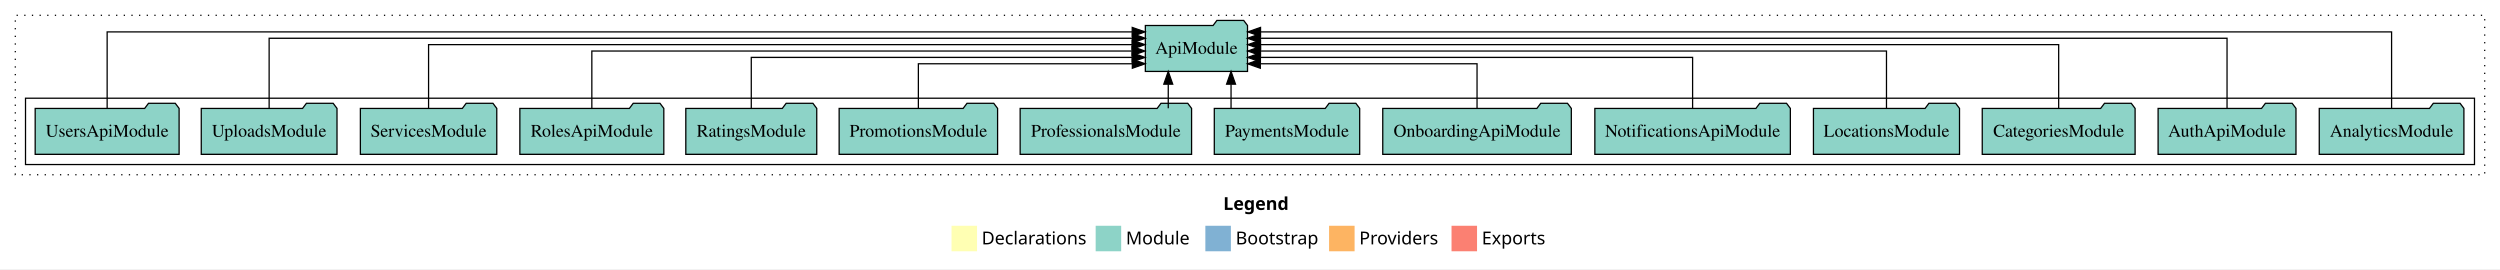
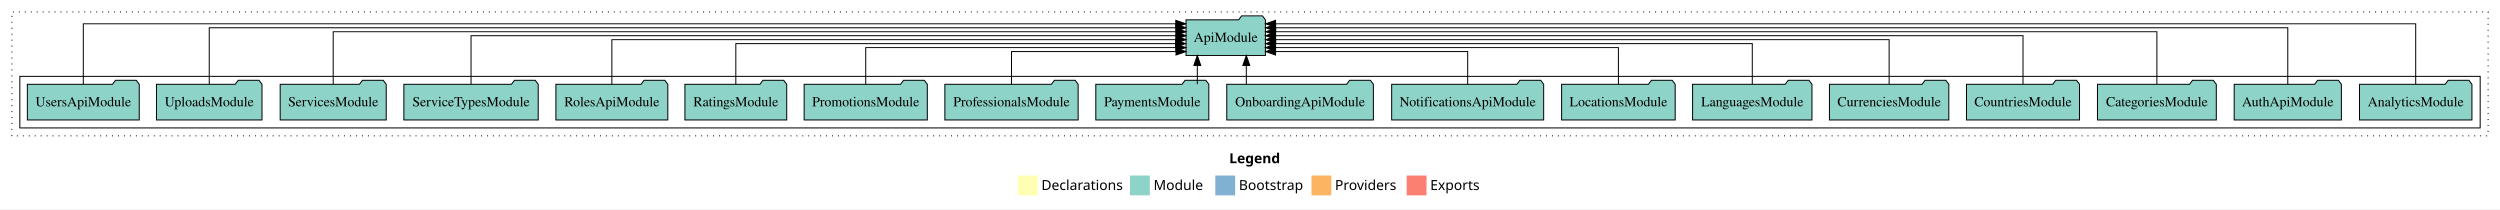
- <svg xmlns="http://www.w3.org/2000/svg" width="1960pt" height="211pt" viewBox="0.00 0.00 1960.00 211.00">
+ <svg xmlns="http://www.w3.org/2000/svg" width="2521pt" height="211pt" viewBox="0.00 0.00 2521.00 211.00">
  <g id="graph0" class="graph" transform="scale(1 1) rotate(0) translate(4 207)">
-     <polygon fill="white" stroke="transparent" points="-4,4 -4,-207 1956,-207 1956,4 -4,4" />
-     <text text-anchor="start" x="955.01" y="-42.4" font-family="Times-12" font-weight="bold" font-size="14.00">Legend</text>
-     <polygon fill="#ffffb3" stroke="transparent" points="742,-10 742,-30 762,-30 762,-10 742,-10" />
-     <text text-anchor="start" x="765.63" y="-15.4" font-family="Times-12" font-size="14.00">  Declarations</text>
-     <polygon fill="#8dd3c7" stroke="transparent" points="855,-10 855,-30 875,-30 875,-10 855,-10" />
-     <text text-anchor="start" x="878.73" y="-15.4" font-family="Times-12" font-size="14.00">  Module</text>
-     <polygon fill="#80b1d3" stroke="transparent" points="941,-10 941,-30 961,-30 961,-10 941,-10" />
-     <text text-anchor="start" x="964.78" y="-15.4" font-family="Times-12" font-size="14.00">  Bootstrap</text>
-     <polygon fill="#fdb462" stroke="transparent" points="1038,-10 1038,-30 1058,-30 1058,-10 1038,-10" />
-     <text text-anchor="start" x="1061.67" y="-15.4" font-family="Times-12" font-size="14.00">  Providers</text>
-     <polygon fill="#fb8072" stroke="transparent" points="1134,-10 1134,-30 1154,-30 1154,-10 1134,-10" />
-     <text text-anchor="start" x="1157.73" y="-15.4" font-family="Times-12" font-size="14.00">  Exports</text>
+     <polygon fill="white" stroke="transparent" points="-4,4 -4,-207 2517,-207 2517,4 -4,4" />
+     <text text-anchor="start" x="1235.51" y="-42.4" font-family="Times-12" font-weight="bold" font-size="14.00">Legend</text>
+     <polygon fill="#ffffb3" stroke="transparent" points="1022.5,-10 1022.5,-30 1042.5,-30 1042.5,-10 1022.5,-10" />
+     <text text-anchor="start" x="1046.13" y="-15.4" font-family="Times-12" font-size="14.00">  Declarations</text>
+     <polygon fill="#8dd3c7" stroke="transparent" points="1135.5,-10 1135.5,-30 1155.5,-30 1155.5,-10 1135.5,-10" />
+     <text text-anchor="start" x="1159.23" y="-15.4" font-family="Times-12" font-size="14.00">  Module</text>
+     <polygon fill="#80b1d3" stroke="transparent" points="1221.5,-10 1221.5,-30 1241.5,-30 1241.5,-10 1221.5,-10" />
+     <text text-anchor="start" x="1245.28" y="-15.4" font-family="Times-12" font-size="14.00">  Bootstrap</text>
+     <polygon fill="#fdb462" stroke="transparent" points="1318.5,-10 1318.5,-30 1338.5,-30 1338.5,-10 1318.5,-10" />
+     <text text-anchor="start" x="1342.17" y="-15.4" font-family="Times-12" font-size="14.00">  Providers</text>
+     <polygon fill="#fb8072" stroke="transparent" points="1414.5,-10 1414.5,-30 1434.5,-30 1434.5,-10 1414.5,-10" />
+     <text text-anchor="start" x="1438.23" y="-15.4" font-family="Times-12" font-size="14.00">  Exports</text>
    <g id="clust1" class="cluster">
-       <polygon fill="none" stroke="black" stroke-dasharray="1,5" points="8,-70 8,-195 1944,-195 1944,-70 8,-70" />
+       <polygon fill="none" stroke="black" stroke-dasharray="1,5" points="8,-70 8,-195 2505,-195 2505,-70 8,-70" />
    </g>
    <g id="clust3" class="cluster">
-       <polygon fill="none" stroke="black" points="16,-78 16,-130 1936,-130 1936,-78 16,-78" />
+       <polygon fill="none" stroke="black" points="16,-78 16,-130 2497,-130 2497,-78 16,-78" />
    </g>
    <g id="node1" class="node">
-       <polygon fill="#8dd3c7" stroke="black" points="1927.7,-122 1924.7,-126 1903.7,-126 1900.7,-122 1814.3,-122 1814.3,-86 1927.7,-86 1927.7,-122" />
-       <text text-anchor="middle" x="1871" y="-99.8" font-family="Times,serif" font-size="14.00">AnalyticsModule</text>
+       <polygon fill="#8dd3c7" stroke="black" points="2488.7,-122 2485.7,-126 2464.7,-126 2461.7,-122 2375.3,-122 2375.3,-86 2488.7,-86 2488.7,-122" />
+       <text text-anchor="middle" x="2432" y="-99.8" font-family="Times,serif" font-size="14.00">AnalyticsModule</text>
+     </g>
+     <g id="node19" class="node">
+       <polygon fill="#8dd3c7" stroke="black" points="1272.05,-187 1269.05,-191 1248.05,-191 1245.05,-187 1191.95,-187 1191.95,-151 1272.05,-151 1272.05,-187" />
+       <text text-anchor="middle" x="1232" y="-164.8" font-family="Times,serif" font-size="14.00">ApiModule</text>
+     </g>
+     <g id="edge1" class="edge">
+       <path fill="none" stroke="black" d="M2432,-122.32C2432,-145.66 2432,-183 2432,-183 2432,-183 1282.27,-183 1282.27,-183" />
+       <polygon fill="black" stroke="black" points="1282.27,-179.5 1272.27,-183 1282.27,-186.5 1282.27,-179.5" />
+     </g>
+     <g id="node2" class="node">
+       <polygon fill="#8dd3c7" stroke="black" points="2357.05,-122 2354.05,-126 2333.05,-126 2330.05,-122 2248.95,-122 2248.95,-86 2357.05,-86 2357.05,-122" />
+       <text text-anchor="middle" x="2303" y="-99.8" font-family="Times,serif" font-size="14.00">AuthApiModule</text>
+     </g>
+     <g id="edge2" class="edge">
+       <path fill="none" stroke="black" d="M2303,-122.16C2303,-144.35 2303,-179 2303,-179 2303,-179 1282.35,-179 1282.35,-179" />
+       <polygon fill="black" stroke="black" points="1282.35,-175.5 1272.35,-179 1282.35,-182.5 1282.35,-175.5" />
+     </g>
+     <g id="node3" class="node">
+       <polygon fill="#8dd3c7" stroke="black" points="2230.92,-122 2227.92,-126 2206.92,-126 2203.92,-122 2111.08,-122 2111.08,-86 2230.92,-86 2230.92,-122" />
+       <text text-anchor="middle" x="2171" y="-99.8" font-family="Times,serif" font-size="14.00">CategoriesModule</text>
+     </g>
+     <g id="edge3" class="edge">
+       <path fill="none" stroke="black" d="M2171,-122.28C2171,-143.32 2171,-175 2171,-175 2171,-175 1282.35,-175 1282.35,-175" />
+       <polygon fill="black" stroke="black" points="1282.35,-171.5 1272.35,-175 1282.35,-178.5 1282.35,-171.5" />
+     </g>
+     <g id="node4" class="node">
+       <polygon fill="#8dd3c7" stroke="black" points="2092.99,-122 2089.99,-126 2068.99,-126 2065.99,-122 1979.01,-122 1979.01,-86 2092.99,-86 2092.99,-122" />
+       <text text-anchor="middle" x="2036" y="-99.8" font-family="Times,serif" font-size="14.00">CountriesModule</text>
+     </g>
+     <g id="edge4" class="edge">
+       <path fill="none" stroke="black" d="M2036,-122.31C2036,-142.15 2036,-171 2036,-171 2036,-171 1282.15,-171 1282.15,-171" />
+       <polygon fill="black" stroke="black" points="1282.15,-167.5 1272.15,-171 1282.15,-174.5 1282.15,-167.5" />
+     </g>
+     <g id="node5" class="node">
+       <polygon fill="#8dd3c7" stroke="black" points="1961.19,-122 1958.19,-126 1937.19,-126 1934.19,-122 1840.81,-122 1840.81,-86 1961.19,-86 1961.19,-122" />
+       <text text-anchor="middle" x="1901" y="-99.8" font-family="Times,serif" font-size="14.00">CurrenciesModule</text>
+     </g>
+     <g id="edge5" class="edge">
+       <path fill="none" stroke="black" d="M1901,-122.22C1901,-140.83 1901,-167 1901,-167 1901,-167 1282.34,-167 1282.34,-167" />
+       <polygon fill="black" stroke="black" points="1282.34,-163.5 1272.34,-167 1282.34,-170.5 1282.34,-163.5" />
+     </g>
+     <g id="node6" class="node">
+       <polygon fill="#8dd3c7" stroke="black" points="1823.19,-122 1820.19,-126 1799.19,-126 1796.19,-122 1702.81,-122 1702.81,-86 1823.19,-86 1823.19,-122" />
+       <text text-anchor="middle" x="1763" y="-99.8" font-family="Times,serif" font-size="14.00">LanguagesModule</text>
+     </g>
+     <g id="edge6" class="edge">
+       <path fill="none" stroke="black" d="M1763,-122.02C1763,-139.37 1763,-163 1763,-163 1763,-163 1282.35,-163 1282.35,-163" />
+       <polygon fill="black" stroke="black" points="1282.35,-159.5 1272.35,-163 1282.35,-166.5 1282.35,-159.5" />
+     </g>
+     <g id="node7" class="node">
+       <polygon fill="#8dd3c7" stroke="black" points="1685.26,-122 1682.26,-126 1661.26,-126 1658.26,-122 1570.74,-122 1570.74,-86 1685.26,-86 1685.26,-122" />
+       <text text-anchor="middle" x="1628" y="-99.8" font-family="Times,serif" font-size="14.00">LocationsModule</text>
+     </g>
+     <g id="edge7" class="edge">
+       <path fill="none" stroke="black" d="M1628,-122.01C1628,-138.05 1628,-159 1628,-159 1628,-159 1282.15,-159 1282.15,-159" />
+       <polygon fill="black" stroke="black" points="1282.15,-155.5 1272.15,-159 1282.15,-162.5 1282.15,-155.5" />
+     </g>
+     <g id="node8" class="node">
+       <polygon fill="#8dd3c7" stroke="black" points="1552.64,-122 1549.64,-126 1528.64,-126 1525.64,-122 1399.36,-122 1399.36,-86 1552.64,-86 1552.64,-122" />
+       <text text-anchor="middle" x="1476" y="-99.8" font-family="Times,serif" font-size="14.00">NotificationsApiModule</text>
+     </g>
+     <g id="edge8" class="edge">
+       <path fill="none" stroke="black" d="M1476,-122.12C1476,-136.78 1476,-155 1476,-155 1476,-155 1282.29,-155 1282.29,-155" />
+       <polygon fill="black" stroke="black" points="1282.29,-151.5 1272.29,-155 1282.29,-158.5 1282.29,-151.5" />
+     </g>
+     <g id="node9" class="node">
+       <polygon fill="#8dd3c7" stroke="black" points="1380.92,-122 1377.92,-126 1356.92,-126 1353.92,-122 1233.08,-122 1233.08,-86 1380.92,-86 1380.92,-122" />
+       <text text-anchor="middle" x="1307" y="-99.8" font-family="Times,serif" font-size="14.00">OnboardingApiModule</text>
+     </g>
+     <g id="edge9" class="edge">
+       <path fill="none" stroke="black" d="M1252.78,-122.11C1252.78,-122.11 1252.78,-140.99 1252.78,-140.99" />
+       <polygon fill="black" stroke="black" points="1249.28,-140.99 1252.78,-150.99 1256.28,-140.99 1249.28,-140.99" />
+     </g>
+     <g id="node10" class="node">
+       <polygon fill="#8dd3c7" stroke="black" points="1214.99,-122 1211.99,-126 1190.99,-126 1187.99,-122 1101.01,-122 1101.01,-86 1214.99,-86 1214.99,-122" />
+       <text text-anchor="middle" x="1158" y="-99.8" font-family="Times,serif" font-size="14.00">PaymentsModule</text>
+     </g>
+     <g id="edge10" class="edge">
+       <path fill="none" stroke="black" d="M1203.36,-122.11C1203.36,-122.11 1203.36,-140.99 1203.36,-140.99" />
+       <polygon fill="black" stroke="black" points="1199.86,-140.99 1203.36,-150.99 1206.86,-140.99 1199.86,-140.99" />
+     </g>
+     <g id="node11" class="node">
+       <polygon fill="#8dd3c7" stroke="black" points="1083.2,-122 1080.2,-126 1059.2,-126 1056.2,-122 948.8,-122 948.8,-86 1083.2,-86 1083.2,-122" />
+       <text text-anchor="middle" x="1016" y="-99.8" font-family="Times,serif" font-size="14.00">ProfessionalsModule</text>
+     </g>
+     <g id="edge11" class="edge">
+       <path fill="none" stroke="black" d="M1016,-122.12C1016,-136.78 1016,-155 1016,-155 1016,-155 1181.88,-155 1181.88,-155" />
+       <polygon fill="black" stroke="black" points="1181.88,-158.5 1191.88,-155 1181.88,-151.5 1181.88,-158.5" />
+     </g>
+     <g id="node12" class="node">
+       <polygon fill="#8dd3c7" stroke="black" points="931.11,-122 928.11,-126 907.11,-126 904.11,-122 806.89,-122 806.89,-86 931.11,-86 931.11,-122" />
+       <text text-anchor="middle" x="869" y="-99.8" font-family="Times,serif" font-size="14.00">PromotionsModule</text>
+     </g>
+     <g id="edge12" class="edge">
+       <path fill="none" stroke="black" d="M869,-122.01C869,-138.05 869,-159 869,-159 869,-159 1181.77,-159 1181.77,-159" />
+       <polygon fill="black" stroke="black" points="1181.77,-162.5 1191.77,-159 1181.77,-155.5 1181.77,-162.5" />
+     </g>
+     <g id="node13" class="node">
+       <polygon fill="#8dd3c7" stroke="black" points="789.33,-122 786.33,-126 765.33,-126 762.33,-122 686.67,-122 686.67,-86 789.33,-86 789.33,-122" />
+       <text text-anchor="middle" x="738" y="-99.8" font-family="Times,serif" font-size="14.00">RatingsModule</text>
+     </g>
+     <g id="edge13" class="edge">
+       <path fill="none" stroke="black" d="M738,-122.02C738,-139.37 738,-163 738,-163 738,-163 1181.57,-163 1181.57,-163" />
+       <polygon fill="black" stroke="black" points="1181.57,-166.5 1191.57,-163 1181.57,-159.5 1181.57,-166.5" />
+     </g>
+     <g id="node14" class="node">
+       <polygon fill="#8dd3c7" stroke="black" points="669.43,-122 666.43,-126 645.43,-126 642.43,-122 556.57,-122 556.57,-86 669.43,-86 669.43,-122" />
+       <text text-anchor="middle" x="613" y="-99.8" font-family="Times,serif" font-size="14.00">RolesApiModule</text>
+     </g>
+     <g id="edge14" class="edge">
+       <path fill="none" stroke="black" d="M613,-122.22C613,-140.83 613,-167 613,-167 613,-167 1181.86,-167 1181.86,-167" />
+       <polygon fill="black" stroke="black" points="1181.86,-170.5 1191.86,-167 1181.86,-163.5 1181.86,-170.5" />
    </g>
    <g id="node15" class="node">
-       <polygon fill="#8dd3c7" stroke="black" points="974.05,-187 971.05,-191 950.05,-191 947.05,-187 893.95,-187 893.95,-151 974.05,-151 974.05,-187" />
-       <text text-anchor="middle" x="934" y="-164.8" font-family="Times,serif" font-size="14.00">ApiModule</text>
+       <polygon fill="#8dd3c7" stroke="black" points="538.74,-122 535.74,-126 514.74,-126 511.74,-122 403.26,-122 403.26,-86 538.74,-86 538.74,-122" />
+       <text text-anchor="middle" x="471" y="-99.8" font-family="Times,serif" font-size="14.00">ServiceTypesModule</text>
    </g>
-     <g id="edge1" class="edge">
-       <path fill="none" stroke="black" d="M1871,-122.09C1871,-145.13 1871,-182 1871,-182 1871,-182 984.26,-182 984.26,-182" />
-       <polygon fill="black" stroke="black" points="984.26,-178.5 974.26,-182 984.26,-185.5 984.26,-178.5" />
+     <g id="edge15" class="edge">
+       <path fill="none" stroke="black" d="M471,-122.31C471,-142.15 471,-171 471,-171 471,-171 1181.89,-171 1181.89,-171" />
+       <polygon fill="black" stroke="black" points="1181.89,-174.5 1191.89,-171 1181.89,-167.5 1181.89,-174.5" />
    </g>
-     <g id="node2" class="node">
-       <polygon fill="#8dd3c7" stroke="black" points="1796.05,-122 1793.05,-126 1772.05,-126 1769.05,-122 1687.95,-122 1687.95,-86 1796.05,-86 1796.05,-122" />
-       <text text-anchor="middle" x="1742" y="-99.8" font-family="Times,serif" font-size="14.00">AuthApiModule</text>
-     </g>
-     <g id="edge2" class="edge">
-       <path fill="none" stroke="black" d="M1742,-122.04C1742,-143.66 1742,-177 1742,-177 1742,-177 984.07,-177 984.07,-177" />
-       <polygon fill="black" stroke="black" points="984.07,-173.5 974.07,-177 984.07,-180.5 984.07,-173.5" />
-     </g>
-     <g id="node3" class="node">
-       <polygon fill="#8dd3c7" stroke="black" points="1669.92,-122 1666.92,-126 1645.92,-126 1642.92,-122 1550.08,-122 1550.08,-86 1669.92,-86 1669.92,-122" />
-       <text text-anchor="middle" x="1610" y="-99.8" font-family="Times,serif" font-size="14.00">CategoriesModule</text>
-     </g>
-     <g id="edge3" class="edge">
-       <path fill="none" stroke="black" d="M1610,-122.22C1610,-142.37 1610,-172 1610,-172 1610,-172 984.26,-172 984.26,-172" />
-       <polygon fill="black" stroke="black" points="984.26,-168.5 974.26,-172 984.26,-175.5 984.26,-168.5" />
-     </g>
-     <g id="node4" class="node">
-       <polygon fill="#8dd3c7" stroke="black" points="1532.26,-122 1529.26,-126 1508.26,-126 1505.26,-122 1417.74,-122 1417.74,-86 1532.26,-86 1532.26,-122" />
-       <text text-anchor="middle" x="1475" y="-99.8" font-family="Times,serif" font-size="14.00">LocationsModule</text>
-     </g>
-     <g id="edge4" class="edge">
-       <path fill="none" stroke="black" d="M1475,-122.22C1475,-140.83 1475,-167 1475,-167 1475,-167 984.22,-167 984.22,-167" />
-       <polygon fill="black" stroke="black" points="984.22,-163.5 974.22,-167 984.22,-170.5 984.22,-163.5" />
-     </g>
-     <g id="node5" class="node">
-       <polygon fill="#8dd3c7" stroke="black" points="1399.64,-122 1396.64,-126 1375.64,-126 1372.64,-122 1246.36,-122 1246.36,-86 1399.64,-86 1399.64,-122" />
-       <text text-anchor="middle" x="1323" y="-99.8" font-family="Times,serif" font-size="14.00">NotificationsApiModule</text>
-     </g>
-     <g id="edge5" class="edge">
-       <path fill="none" stroke="black" d="M1323,-122.03C1323,-139.06 1323,-162 1323,-162 1323,-162 984.16,-162 984.16,-162" />
-       <polygon fill="black" stroke="black" points="984.16,-158.5 974.16,-162 984.16,-165.5 984.16,-158.5" />
-     </g>
-     <g id="node6" class="node">
-       <polygon fill="#8dd3c7" stroke="black" points="1227.92,-122 1224.92,-126 1203.92,-126 1200.92,-122 1080.08,-122 1080.08,-86 1227.92,-86 1227.92,-122" />
-       <text text-anchor="middle" x="1154" y="-99.8" font-family="Times,serif" font-size="14.00">OnboardingApiModule</text>
-     </g>
-     <g id="edge6" class="edge">
-       <path fill="none" stroke="black" d="M1154,-122.24C1154,-137.57 1154,-157 1154,-157 1154,-157 984.1,-157 984.1,-157" />
-       <polygon fill="black" stroke="black" points="984.1,-153.5 974.1,-157 984.1,-160.5 984.1,-153.5" />
-     </g>
-     <g id="node7" class="node">
-       <polygon fill="#8dd3c7" stroke="black" points="1061.99,-122 1058.99,-126 1037.99,-126 1034.99,-122 948.01,-122 948.01,-86 1061.99,-86 1061.99,-122" />
-       <text text-anchor="middle" x="1005" y="-99.8" font-family="Times,serif" font-size="14.00">PaymentsModule</text>
-     </g>
-     <g id="edge7" class="edge">
-       <path fill="none" stroke="black" d="M961.14,-122.11C961.14,-122.11 961.14,-140.99 961.14,-140.99" />
-       <polygon fill="black" stroke="black" points="957.64,-140.99 961.14,-150.99 964.64,-140.99 957.64,-140.99" />
-     </g>
-     <g id="node8" class="node">
-       <polygon fill="#8dd3c7" stroke="black" points="930.2,-122 927.2,-126 906.2,-126 903.2,-122 795.8,-122 795.8,-86 930.2,-86 930.2,-122" />
-       <text text-anchor="middle" x="863" y="-99.8" font-family="Times,serif" font-size="14.00">ProfessionalsModule</text>
-     </g>
-     <g id="edge8" class="edge">
-       <path fill="none" stroke="black" d="M911.91,-122.11C911.91,-122.11 911.91,-140.99 911.91,-140.99" />
-       <polygon fill="black" stroke="black" points="908.41,-140.99 911.91,-150.99 915.41,-140.99 908.41,-140.99" />
-     </g>
-     <g id="node9" class="node">
-       <polygon fill="#8dd3c7" stroke="black" points="778.11,-122 775.11,-126 754.11,-126 751.11,-122 653.89,-122 653.89,-86 778.11,-86 778.11,-122" />
-       <text text-anchor="middle" x="716" y="-99.8" font-family="Times,serif" font-size="14.00">PromotionsModule</text>
-     </g>
-     <g id="edge9" class="edge">
-       <path fill="none" stroke="black" d="M716,-122.24C716,-137.57 716,-157 716,-157 716,-157 883.76,-157 883.76,-157" />
-       <polygon fill="black" stroke="black" points="883.76,-160.5 893.76,-157 883.76,-153.5 883.76,-160.5" />
-     </g>
-     <g id="node10" class="node">
-       <polygon fill="#8dd3c7" stroke="black" points="636.33,-122 633.33,-126 612.33,-126 609.33,-122 533.67,-122 533.67,-86 636.33,-86 636.33,-122" />
-       <text text-anchor="middle" x="585" y="-99.8" font-family="Times,serif" font-size="14.00">RatingsModule</text>
-     </g>
-     <g id="edge10" class="edge">
-       <path fill="none" stroke="black" d="M585,-122.03C585,-139.06 585,-162 585,-162 585,-162 883.62,-162 883.62,-162" />
-       <polygon fill="black" stroke="black" points="883.62,-165.5 893.62,-162 883.62,-158.5 883.62,-165.5" />
-     </g>
-     <g id="node11" class="node">
-       <polygon fill="#8dd3c7" stroke="black" points="516.43,-122 513.43,-126 492.43,-126 489.43,-122 403.57,-122 403.57,-86 516.43,-86 516.43,-122" />
-       <text text-anchor="middle" x="460" y="-99.8" font-family="Times,serif" font-size="14.00">RolesApiModule</text>
-     </g>
-     <g id="edge11" class="edge">
-       <path fill="none" stroke="black" d="M460,-122.22C460,-140.83 460,-167 460,-167 460,-167 883.59,-167 883.59,-167" />
-       <polygon fill="black" stroke="black" points="883.59,-170.5 893.59,-167 883.59,-163.5 883.59,-170.5" />
-     </g>
-     <g id="node12" class="node">
+     <g id="node16" class="node">
      <polygon fill="#8dd3c7" stroke="black" points="385.47,-122 382.47,-126 361.47,-126 358.47,-122 278.53,-122 278.53,-86 385.47,-86 385.47,-122" />
      <text text-anchor="middle" x="332" y="-99.8" font-family="Times,serif" font-size="14.00">ServicesModule</text>
    </g>
-     <g id="edge12" class="edge">
-       <path fill="none" stroke="black" d="M332,-122.22C332,-142.37 332,-172 332,-172 332,-172 883.57,-172 883.57,-172" />
-       <polygon fill="black" stroke="black" points="883.57,-175.5 893.57,-172 883.57,-168.5 883.57,-175.5" />
+     <g id="edge16" class="edge">
+       <path fill="none" stroke="black" d="M332,-122.28C332,-143.32 332,-175 332,-175 332,-175 1181.87,-175 1181.87,-175" />
+       <polygon fill="black" stroke="black" points="1181.87,-178.5 1191.87,-175 1181.87,-171.5 1181.87,-178.5" />
    </g>
-     <g id="node13" class="node">
+     <g id="node17" class="node">
      <polygon fill="#8dd3c7" stroke="black" points="260.21,-122 257.21,-126 236.21,-126 233.21,-122 153.79,-122 153.79,-86 260.21,-86 260.21,-122" />
      <text text-anchor="middle" x="207" y="-99.8" font-family="Times,serif" font-size="14.00">UploadsModule</text>
    </g>
-     <g id="edge13" class="edge">
-       <path fill="none" stroke="black" d="M207,-122.04C207,-143.66 207,-177 207,-177 207,-177 883.88,-177 883.88,-177" />
-       <polygon fill="black" stroke="black" points="883.88,-180.5 893.88,-177 883.88,-173.5 883.88,-180.5" />
+     <g id="edge17" class="edge">
+       <path fill="none" stroke="black" d="M207,-122.16C207,-144.35 207,-179 207,-179 207,-179 1181.82,-179 1181.82,-179" />
+       <polygon fill="black" stroke="black" points="1181.82,-182.5 1191.82,-179 1181.82,-175.5 1181.82,-182.5" />
    </g>
-     <g id="node14" class="node">
+     <g id="node18" class="node">
      <polygon fill="#8dd3c7" stroke="black" points="136.42,-122 133.42,-126 112.42,-126 109.42,-122 23.58,-122 23.58,-86 136.42,-86 136.42,-122" />
      <text text-anchor="middle" x="80" y="-99.8" font-family="Times,serif" font-size="14.00">UsersApiModule</text>
    </g>
-     <g id="edge14" class="edge">
-       <path fill="none" stroke="black" d="M80,-122.09C80,-145.13 80,-182 80,-182 80,-182 883.67,-182 883.67,-182" />
-       <polygon fill="black" stroke="black" points="883.67,-185.5 893.67,-182 883.67,-178.5 883.67,-185.5" />
+     <g id="edge18" class="edge">
+       <path fill="none" stroke="black" d="M80,-122.32C80,-145.66 80,-183 80,-183 80,-183 1181.68,-183 1181.68,-183" />
+       <polygon fill="black" stroke="black" points="1181.68,-186.5 1191.68,-183 1181.68,-179.5 1181.68,-186.5" />
    </g>
  </g>
</svg>
